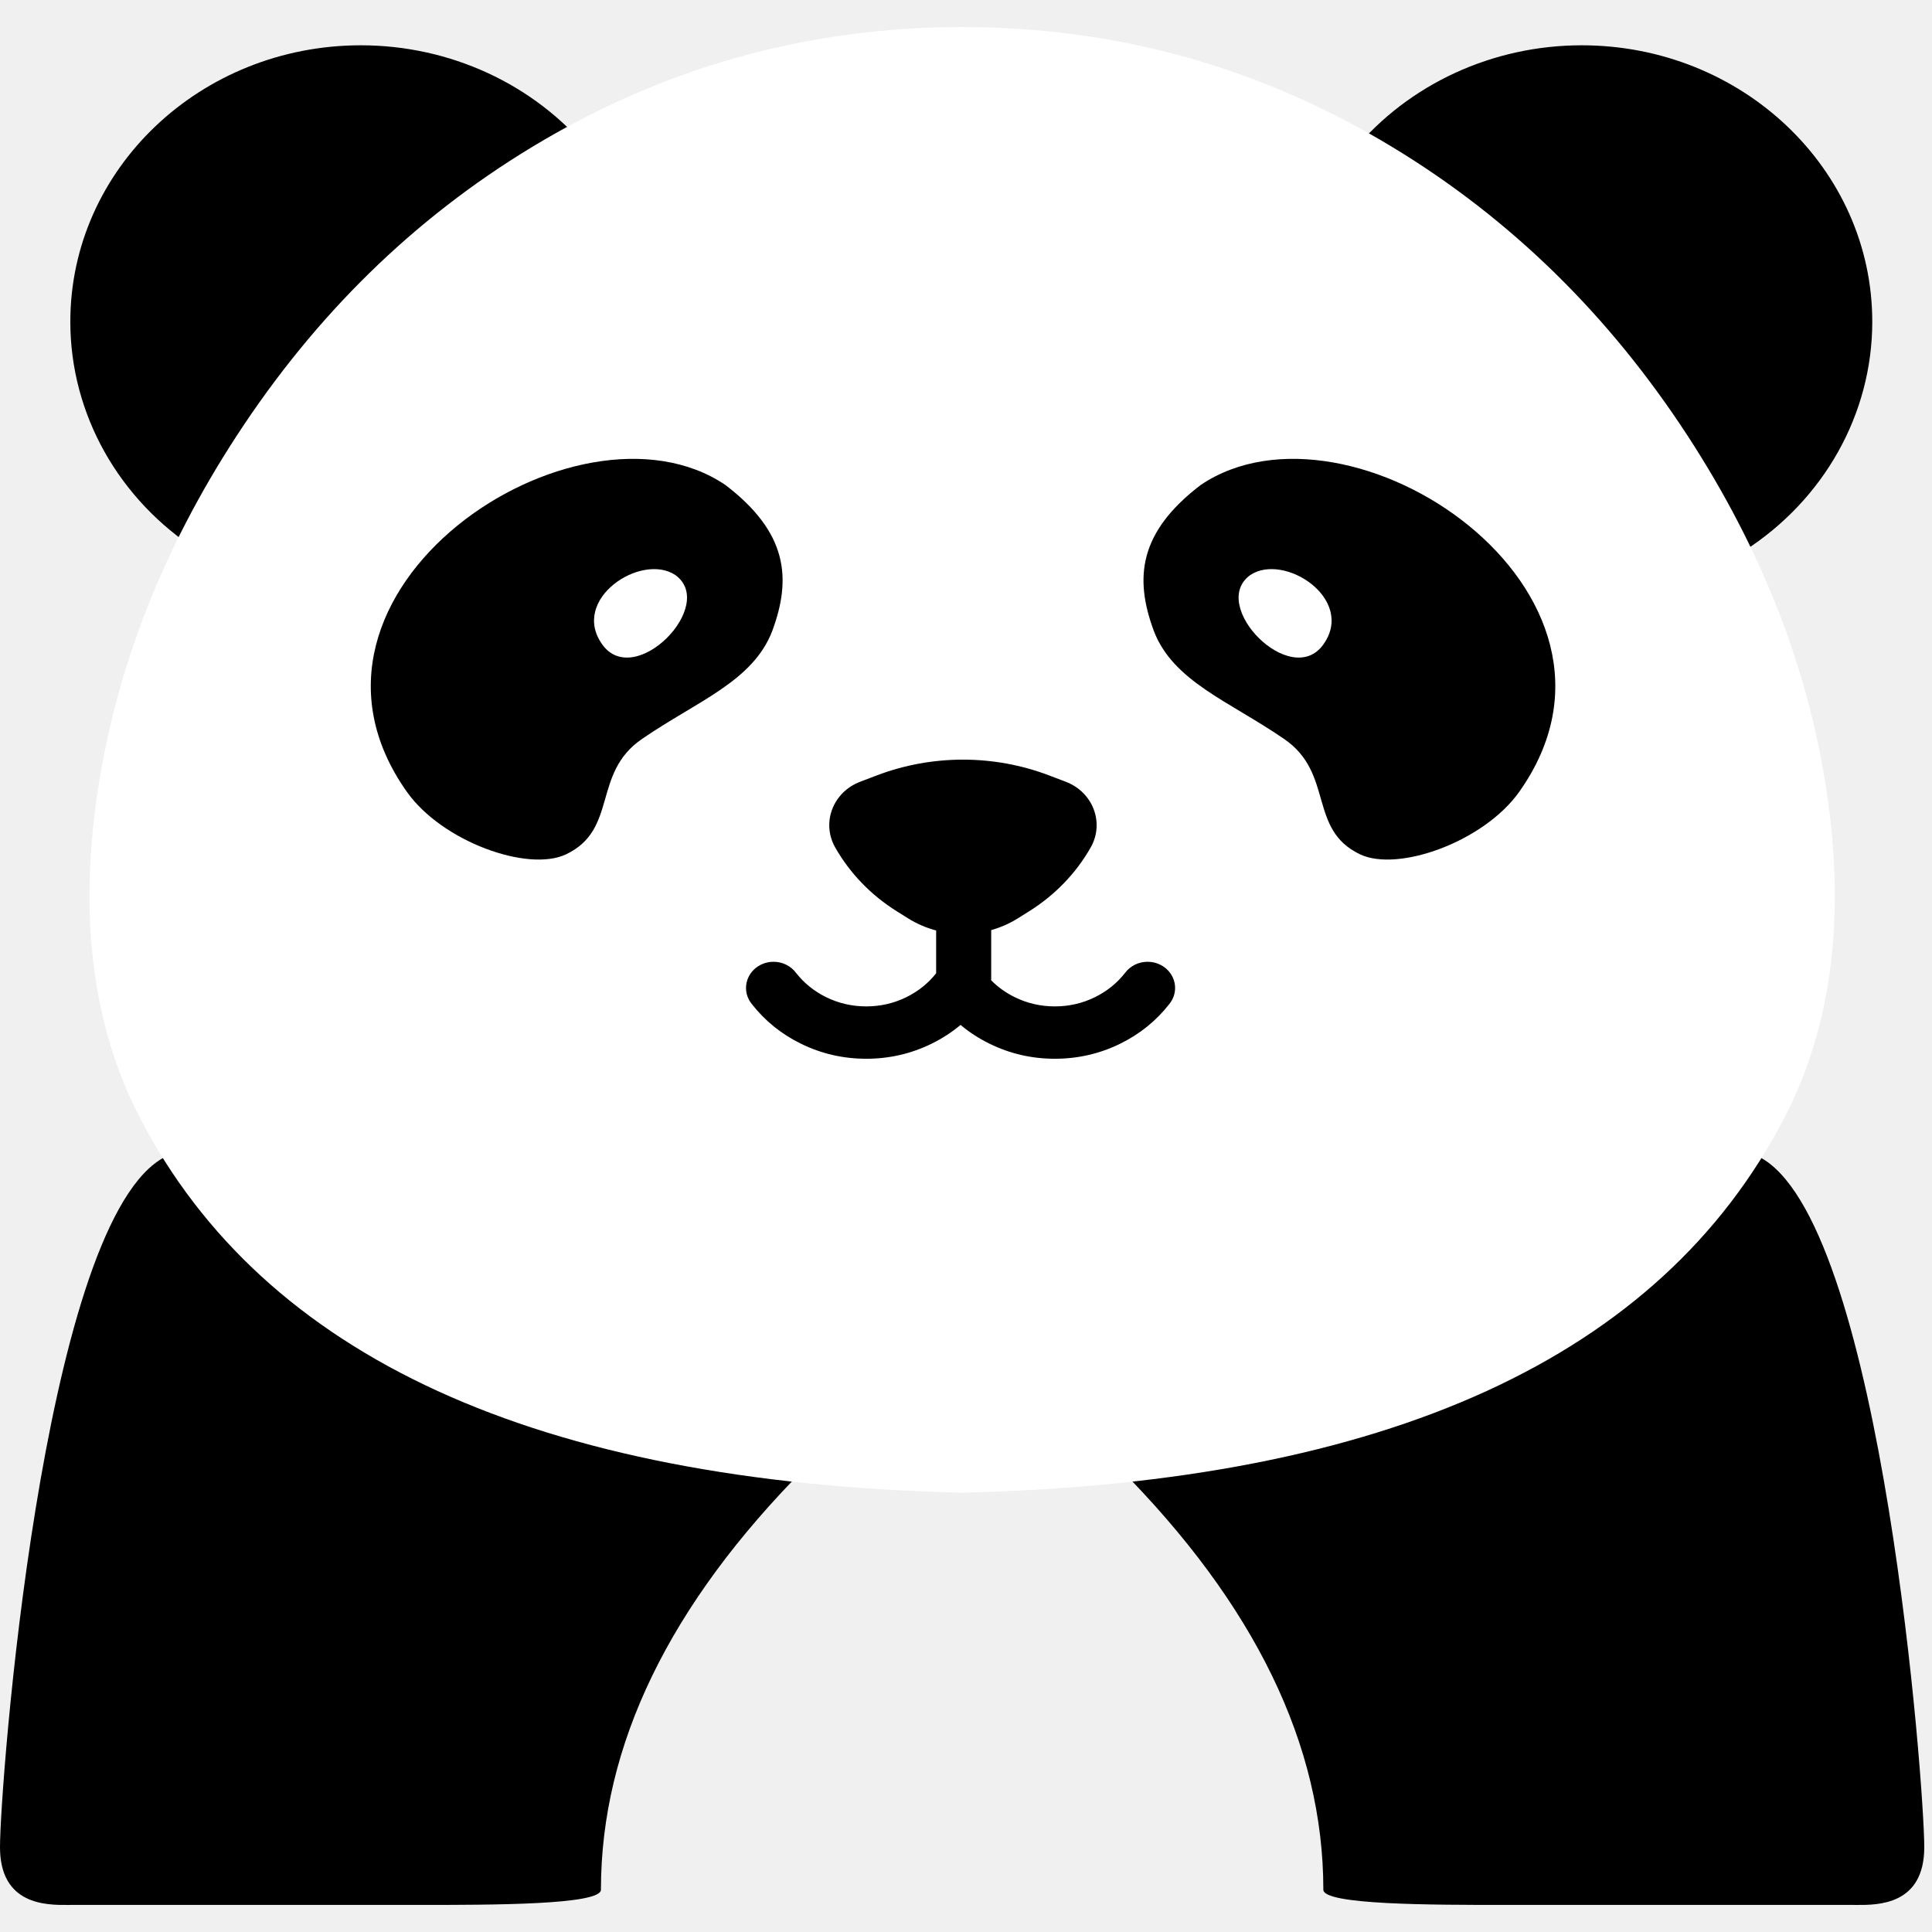
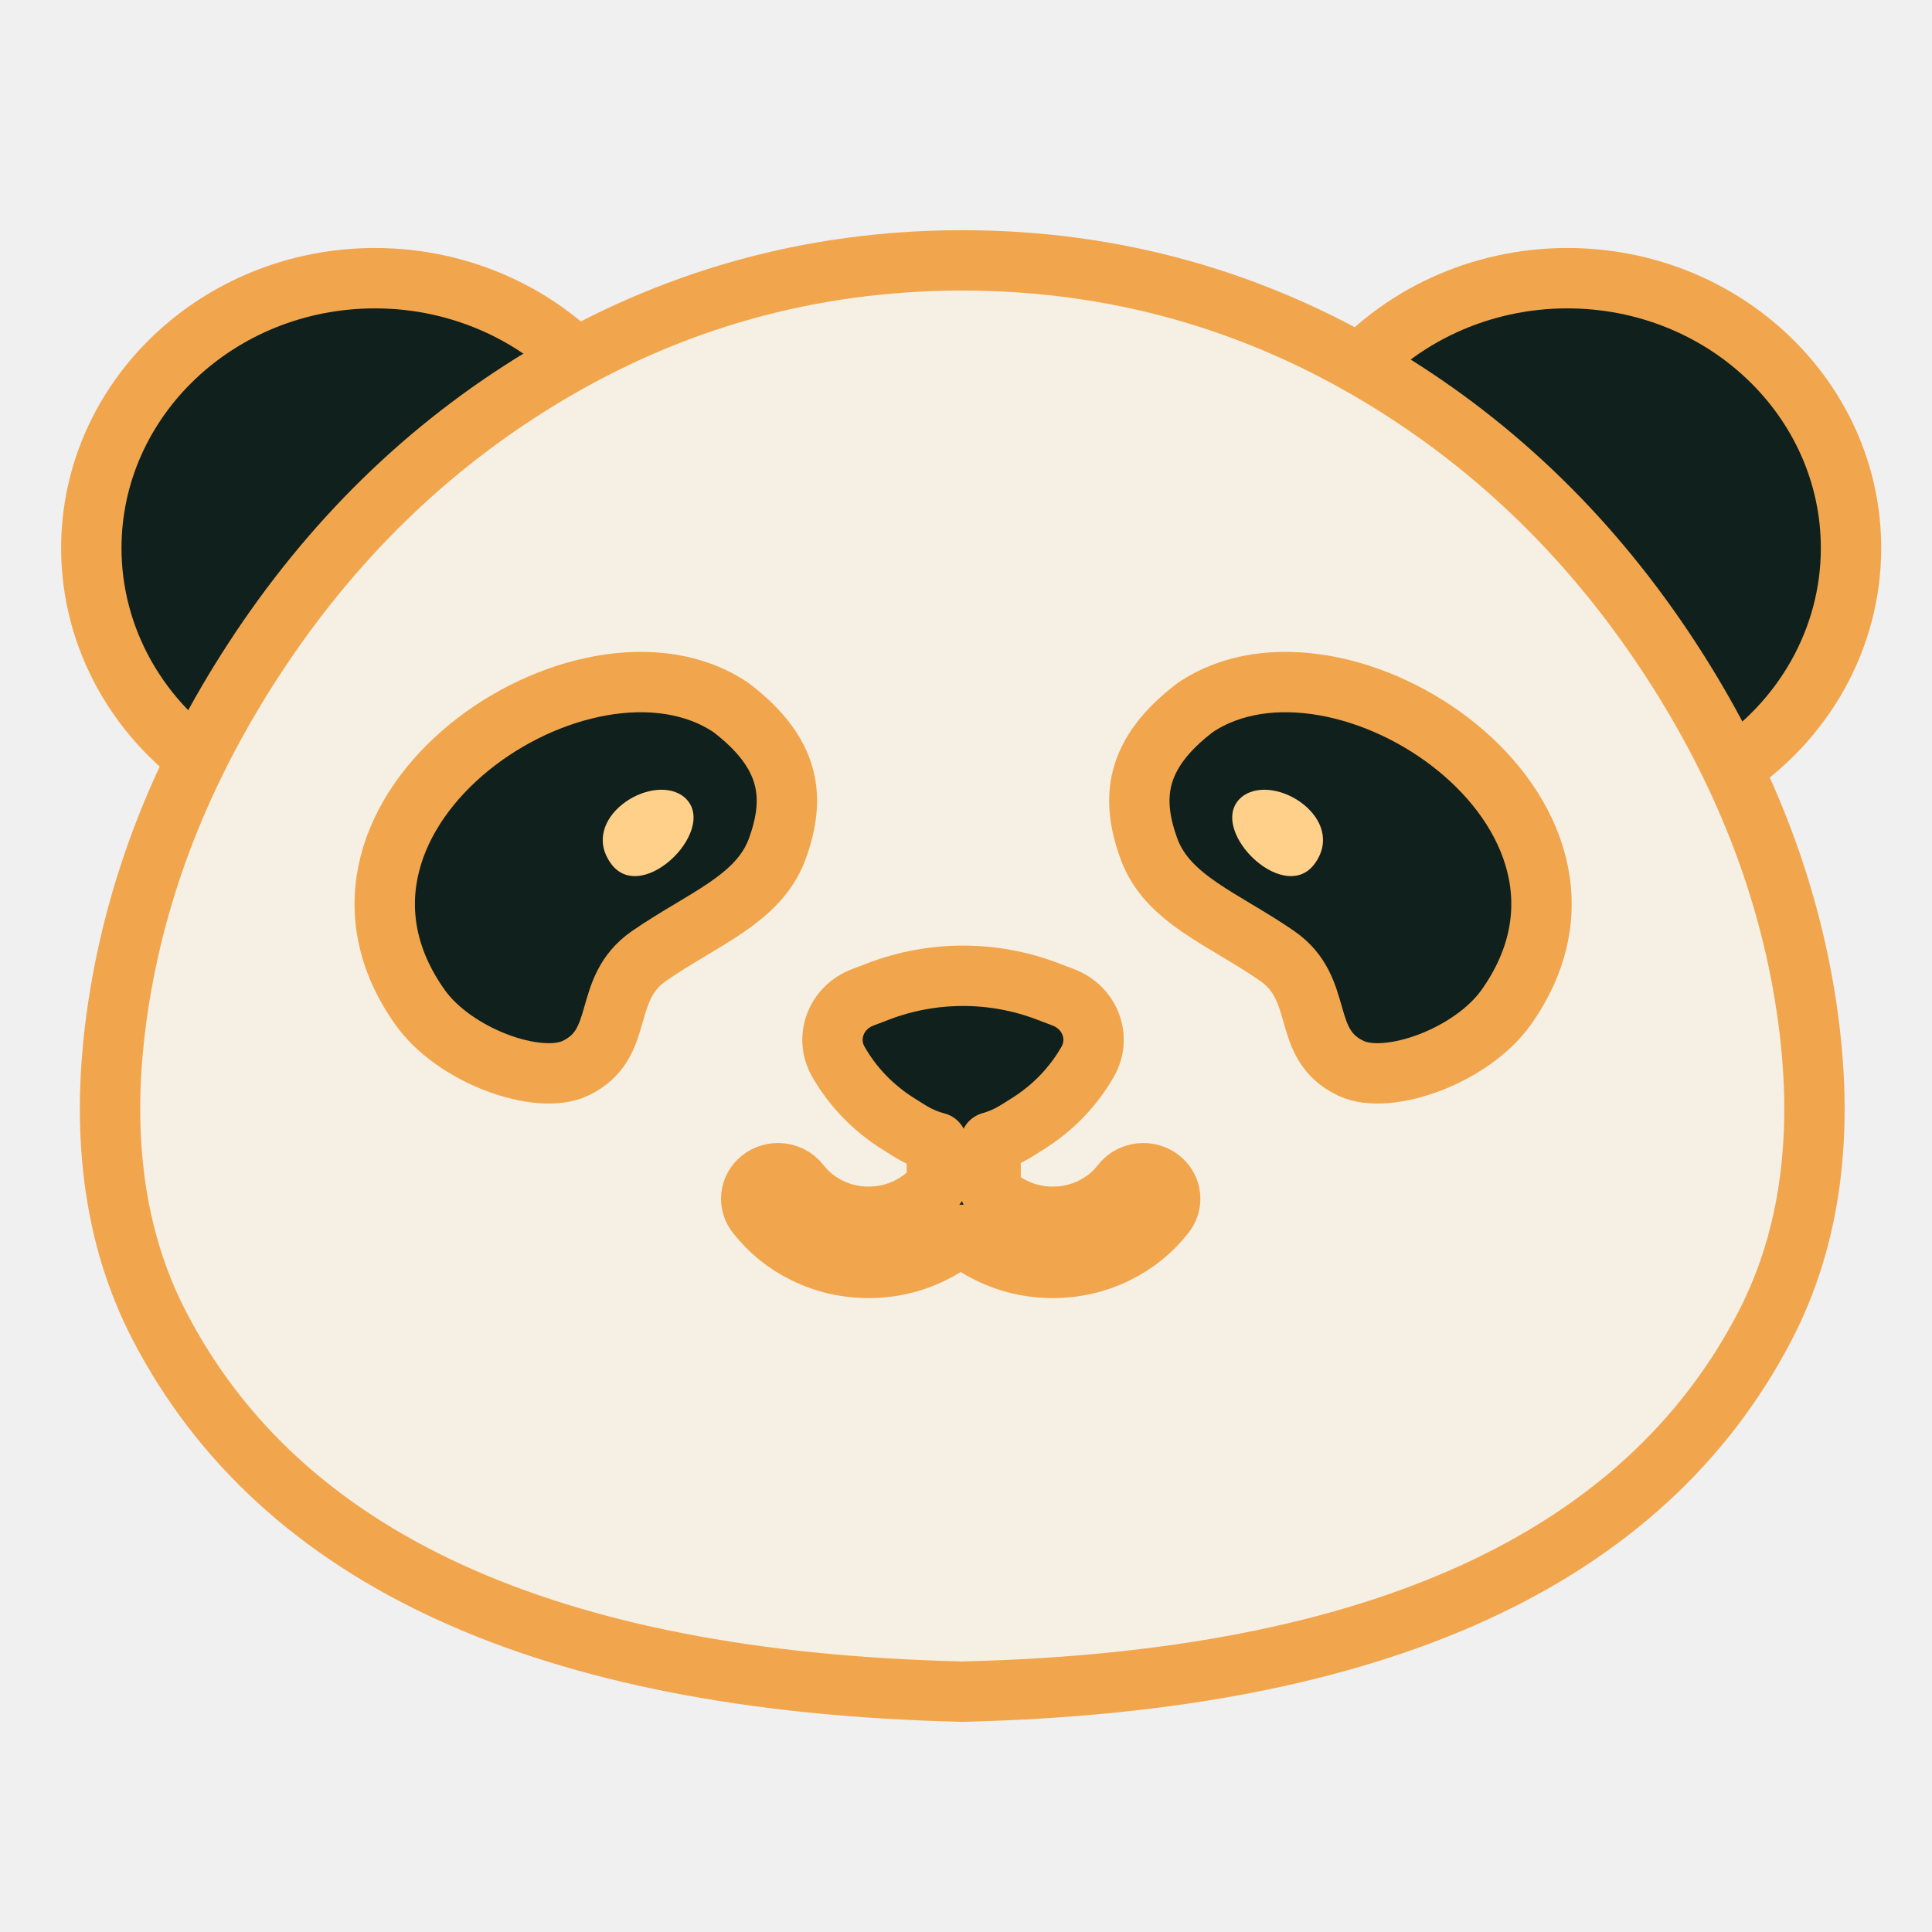
- <svg xmlns="http://www.w3.org/2000/svg" width="500" height="500" viewBox="0 0 500 500" fill="none">
-   <path fill-rule="evenodd" clip-rule="evenodd" d="M140.877 45.471C144.691 43.164 148.543 40.986 152.432 38.938C138.171 21.75 116.421 11.722 93.403 11.722C51.869 11.722 18.199 43.753 18.199 83.265C18.199 107.158 30.737 129.473 51.619 142.748C55.641 134.894 60.159 127.122 65.174 119.434C85.402 88.42 110.636 63.766 140.877 45.471ZM437.766 119.434C442.76 127.091 447.262 134.831 451.272 142.653C472.068 129.364 484.542 107.097 484.542 83.265C484.542 43.753 450.871 11.722 409.34 11.722C386.356 11.722 364.634 21.72 350.371 38.864C354.307 40.934 358.205 43.136 362.064 45.471C392.305 63.766 417.539 88.42 437.766 119.434ZM106.932 225.358C70.302 173.569 150.888 120.055 189.349 145.949C205.473 158.231 206.543 170.087 201.559 183.636C196.573 196.848 181.974 201.928 167.73 211.754C154.812 220.662 161.677 235.127 148.146 241.562C138.316 246.237 116.089 238.303 106.932 225.358ZM394.85 225.358C431.479 173.569 350.893 120.055 312.431 145.949C296.306 158.231 295.238 170.087 300.222 183.636C305.208 196.848 319.808 201.928 334.05 211.754C346.969 220.662 340.104 235.127 353.634 241.562C363.464 246.237 385.691 238.303 394.85 225.358ZM157.525 187.256C149.127 175.529 167.601 163.409 176.419 169.274C187.336 177.093 165.922 198.985 157.525 187.256ZM344.132 187.256C352.53 175.529 334.056 163.409 325.238 169.274C314.322 177.093 335.736 198.985 344.132 187.256ZM224.271 222.771C217.206 225.462 214.184 233.41 217.803 239.781C221.59 246.444 227.054 252.112 233.707 256.277L236.662 258.127C238.938 259.552 241.393 260.6 243.93 261.273V272.343C241.853 274.96 239.285 277.02 236.225 278.525C232.984 280.118 229.522 280.915 225.841 280.915C222.158 280.915 218.696 280.118 215.455 278.525C212.342 276.995 209.738 274.889 207.642 272.207C206.305 270.426 204.146 269.368 201.847 269.368C197.913 269.368 194.725 272.402 194.725 276.145C194.725 277.634 195.241 279.082 196.192 280.263C199.6 284.634 203.841 288.067 208.917 290.562C214.209 293.165 219.85 294.466 225.841 294.466C231.832 294.466 237.473 293.165 242.765 290.562C245.501 289.217 247.994 287.599 250.245 285.709C252.497 287.599 254.991 289.217 257.727 290.562C263.019 293.165 268.66 294.466 274.651 294.466C280.643 294.466 286.285 293.165 291.577 290.562C296.651 288.067 300.893 284.634 304.302 280.263C305.252 279.082 305.768 277.634 305.768 276.145C305.768 272.402 302.579 269.368 298.647 269.368C296.344 269.368 294.187 270.426 292.848 272.207C290.754 274.889 288.15 276.995 285.037 278.525C281.796 280.118 278.334 280.915 274.651 280.915C270.97 280.915 267.508 280.118 264.267 278.525C261.949 277.387 259.915 275.929 258.163 274.151C258.171 274.017 258.173 273.88 258.173 273.742C258.173 273.706 258.173 273.668 258.173 273.63V261.172C260.579 260.496 262.906 259.482 265.069 258.127L268.024 256.277C274.677 252.112 280.141 246.444 283.928 239.781C287.547 233.41 284.525 225.462 277.46 222.771L273.195 221.149C258.86 215.691 242.871 215.691 228.536 221.149L224.271 222.771ZM452.433 298.18C422.72 344.22 368.356 371.359 289.34 379.594C324.766 415.184 342.479 451.672 342.479 489.059C342.479 492.993 370.606 492.993 389.631 492.993H479.801C480.012 492.993 480.241 492.995 480.48 492.997C485.873 493.029 498 493.107 498 478.041C498 462.301 487.245 319.859 456.638 300.185C455.382 299.377 453.98 298.708 452.433 298.18ZM208.54 379.716C129.108 371.652 74.434 344.603 44.518 298.569C43.38 299.025 42.328 299.564 41.362 300.185C10.754 319.859 0 462.301 0 478.041C0 493.107 12.128 493.029 17.519 492.997C17.76 492.995 17.987 492.993 18.199 492.993H108.369C127.395 492.993 155.522 492.993 155.522 489.059C155.522 451.714 173.195 415.266 208.54 379.716Z" fill="black" />
-   <path fill-rule="evenodd" clip-rule="evenodd" d="M249.348 7.001C289.312 7.09 326.333 17.457 360.41 38.101C390.919 56.583 416.376 81.489 436.784 112.82C455.937 142.229 467.912 172.839 472.707 204.652C477.658 237.504 474.014 265.733 461.773 289.339C429.681 351.235 359.059 383.549 249.908 386.279C249.667 386.294 249.424 386.303 249.179 386.303C249.121 386.303 249.062 386.301 249.004 386.301C248.946 386.301 248.888 386.303 248.831 386.303C248.584 386.303 248.341 386.294 248.099 386.279C138.949 383.549 68.328 351.235 36.235 289.339C23.995 265.733 20.351 237.504 25.302 204.652C30.096 172.839 42.071 142.229 61.226 112.82C81.632 81.489 107.089 56.583 137.598 38.101C171.676 17.457 208.697 7.09 248.659 7.001C248.715 7 248.773 7 248.831 7C248.873 7 248.916 7 248.958 7.001L249.004 7.001L249.05 7.001C249.093 7 249.137 7 249.179 7C249.235 7 249.293 7 249.348 7.001Z" fill="white" />
-   <path fill-rule="evenodd" clip-rule="evenodd" d="M105.277 204.897C68.648 153.108 149.233 99.594 187.695 125.487C203.819 137.769 204.888 149.626 199.903 163.175C194.918 176.386 180.319 181.467 166.076 191.292C153.158 200.2 160.022 214.665 146.491 221.101C136.662 225.777 114.435 217.843 105.277 204.897ZM298.568 163.175C293.583 149.626 294.652 137.769 310.777 125.487C349.239 99.594 429.823 153.108 393.194 204.897C384.037 217.843 361.808 225.777 351.98 221.101C338.45 214.665 345.315 200.2 332.397 191.292C318.152 181.467 303.552 176.386 298.568 163.175ZM174.765 148.812C165.946 142.948 147.473 155.067 155.87 166.795C164.267 178.524 185.681 156.632 174.765 148.812ZM342.478 166.795C334.082 178.524 312.668 156.632 323.584 148.812C332.401 142.948 350.876 155.067 342.478 166.795ZM194.538 259.802C193.586 258.62 193.07 257.172 193.07 255.683C193.07 251.94 196.258 248.907 200.193 248.907C202.492 248.907 204.652 249.965 205.988 251.745C208.084 254.427 210.688 256.533 213.801 258.063C217.042 259.657 220.504 260.454 224.186 260.454C227.868 260.454 231.33 259.657 234.571 258.063C237.631 256.559 240.199 254.499 242.276 251.882V240.811C239.738 240.139 237.283 239.091 235.006 237.665L232.053 235.817C225.4 231.651 219.936 225.983 216.149 219.319C212.529 212.949 215.551 205.001 222.618 202.311L226.881 200.688C241.216 195.23 257.206 195.23 271.541 200.688L275.804 202.311C282.871 205.001 285.893 212.949 282.273 219.319C278.486 225.983 273.021 231.651 266.369 235.817L263.416 237.665C261.251 239.02 258.925 240.035 256.52 240.71V253.281C256.52 253.418 256.516 253.555 256.508 253.691C258.261 255.467 260.296 256.925 262.613 258.063C265.854 259.657 269.315 260.454 272.997 260.454C276.68 260.454 280.141 259.657 283.382 258.063C286.496 256.533 289.1 254.427 291.194 251.745C292.531 249.965 294.69 248.907 296.991 248.907C300.925 248.907 304.114 251.94 304.114 255.683C304.114 257.172 303.598 258.62 302.646 259.802C299.238 264.173 294.997 267.605 289.922 270.101C284.63 272.703 278.988 274.004 272.997 274.004C267.006 274.004 261.365 272.703 256.073 270.101C253.336 268.755 250.843 267.138 248.591 265.248C246.34 267.138 243.847 268.755 241.111 270.101C235.819 272.703 230.178 274.004 224.186 274.004C218.196 274.004 212.555 272.703 207.262 270.101C202.186 267.605 197.945 264.173 194.538 259.802Z" fill="black" />
+ <svg xmlns="http://www.w3.org/2000/svg" viewBox="-6 -62 512 512" width="512" height="512">
+   <path fill="#10201c" stroke="#f1a64e" stroke-width="16" stroke-linejoin="round" d="M140.877 45.471C144.691 43.164 148.543 40.986 152.432 38.938C138.171 21.75 116.421 11.722 93.403 11.722C51.869 11.722 18.199 43.753 18.199 83.265C18.199 107.158 30.737 129.473 51.619 142.748C55.641 134.894 60.159 127.122 65.174 119.434C85.402 88.42 110.636 63.766 140.877 45.471ZM437.766 119.434C442.76 127.091 447.262 134.831 451.272 142.653C472.068 129.364 484.542 107.097 484.542 83.265C484.542 43.753 450.871 11.722 409.34 11.722C386.356 11.722 364.634 21.72 350.371 38.864C354.307 40.934 358.205 43.136 362.064 45.471C392.305 63.766 417.539 88.42 437.766 119.434Z" />
+   <path fill="#f6f0e4" stroke="#f1a64e" stroke-width="16" stroke-linejoin="round" d="M249.348 7.001C289.312 7.09 326.333 17.457 360.41 38.101C390.919 56.583 416.376 81.489 436.784 112.82C455.937 142.229 467.912 172.839 472.707 204.652C477.658 237.504 474.014 265.733 461.773 289.339C429.681 351.235 359.059 383.549 249.908 386.279C249.667 386.294 249.424 386.303 249.179 386.303C249.121 386.303 249.062 386.301 249.004 386.301C248.946 386.301 248.888 386.303 248.831 386.303C248.584 386.303 248.341 386.294 248.099 386.279C138.949 383.549 68.328 351.235 36.235 289.339C23.995 265.733 20.351 237.504 25.302 204.652C30.096 172.839 42.071 142.229 61.226 112.82C81.632 81.489 107.089 56.583 137.598 38.101C171.676 17.457 208.697 7.09 248.659 7.001C248.715 7 248.773 7 248.831 7C248.873 7 248.916 7 248.958 7.001L249.004 7.001L249.05 7.001C249.093 7 249.137 7 249.179 7C249.235 7 249.293 7 249.348 7.001Z" />
+   <path fill="#10201c" stroke="#f1a64e" stroke-width="16" stroke-linejoin="round" d="M105.277 204.897C68.648 153.108 149.233 99.594 187.695 125.487C203.819 137.769 204.888 149.626 199.903 163.175C194.918 176.386 180.319 181.467 166.076 191.292C153.158 200.2 160.022 214.665 146.491 221.101C136.662 225.777 114.435 217.843 105.277 204.897ZM298.568 163.175C293.583 149.626 294.652 137.769 310.777 125.487C349.239 99.594 429.823 153.108 393.194 204.897C384.037 217.843 361.808 225.777 351.98 221.101C338.45 214.665 345.315 200.2 332.397 191.292C318.152 181.467 303.552 176.386 298.568 163.175Z" />
+   <path fill="#ffd08a" d="M174.765 148.812C165.946 142.948 147.473 155.067 155.87 166.795C164.267 178.524 185.681 156.632 174.765 148.812ZM342.478 166.795C334.082 178.524 312.668 156.632 323.584 148.812C332.401 142.948 350.876 155.067 342.478 166.795Z" />
+   <path fill="#10201c" fill-rule="evenodd" stroke="#f1a64e" stroke-width="16" stroke-linejoin="round" d="M194.538 259.802C193.586 258.62 193.07 257.172 193.07 255.683C193.07 251.94 196.258 248.907 200.193 248.907C202.492 248.907 204.652 249.965 205.988 251.745C208.084 254.427 210.688 256.533 213.801 258.063C217.042 259.657 220.504 260.454 224.186 260.454C227.868 260.454 231.33 259.657 234.571 258.063C237.631 256.559 240.199 254.499 242.276 251.882V240.811C239.738 240.139 237.283 239.091 235.006 237.665L232.053 235.817C225.4 231.651 219.936 225.983 216.149 219.319C212.529 212.949 215.551 205.001 222.618 202.311L226.881 200.688C241.216 195.23 257.206 195.23 271.541 200.688L275.804 202.311C282.871 205.001 285.893 212.949 282.273 219.319C278.486 225.983 273.021 231.651 266.369 235.817L263.416 237.665C261.251 239.02 258.925 240.035 256.52 240.71V253.281C256.52 253.418 256.516 253.555 256.508 253.691C258.261 255.467 260.296 256.925 262.613 258.063C265.854 259.657 269.315 260.454 272.997 260.454C276.68 260.454 280.141 259.657 283.382 258.063C286.496 256.533 289.1 254.427 291.194 251.745C292.531 249.965 294.69 248.907 296.991 248.907C300.925 248.907 304.114 251.94 304.114 255.683C304.114 257.172 303.598 258.62 302.646 259.802C299.238 264.173 294.997 267.605 289.922 270.101C284.63 272.703 278.988 274.004 272.997 274.004C267.006 274.004 261.365 272.703 256.073 270.101C253.336 268.755 250.843 267.138 248.591 265.248C246.34 267.138 243.847 268.755 241.111 270.101C235.819 272.703 230.178 274.004 224.186 274.004C218.196 274.004 212.555 272.703 207.262 270.101C202.186 267.605 197.945 264.173 194.538 259.802Z" />
</svg>
